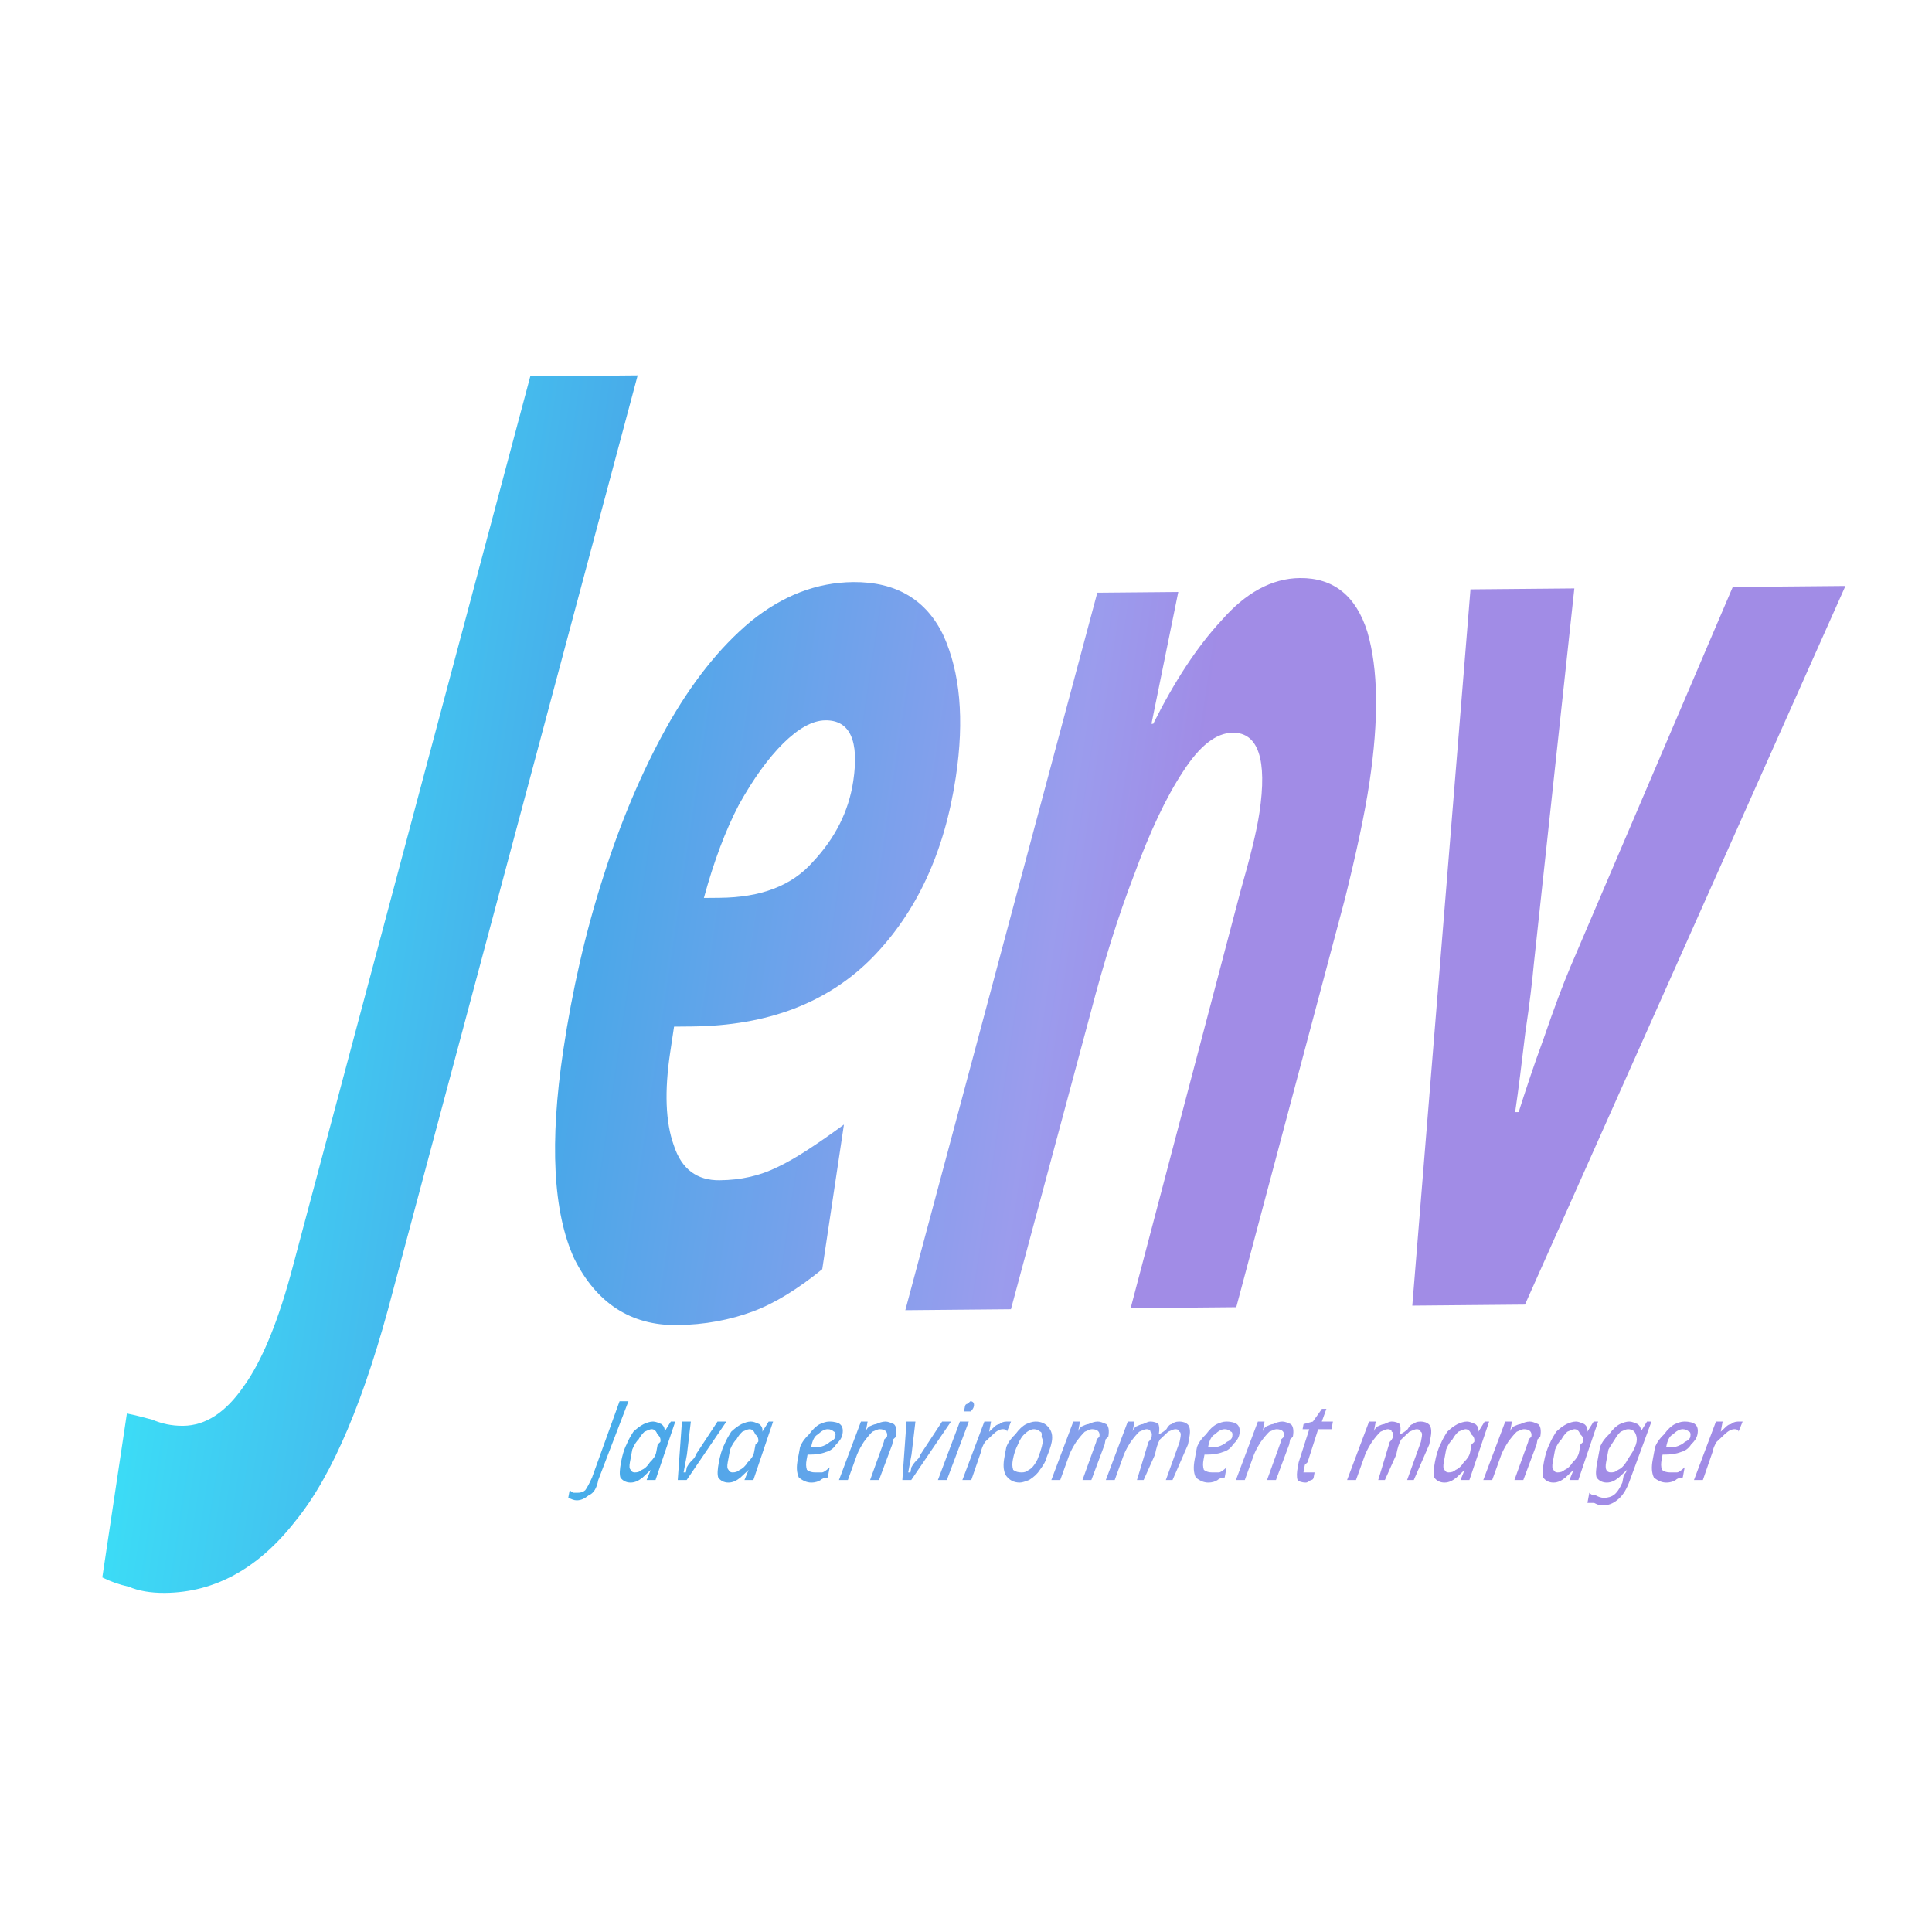
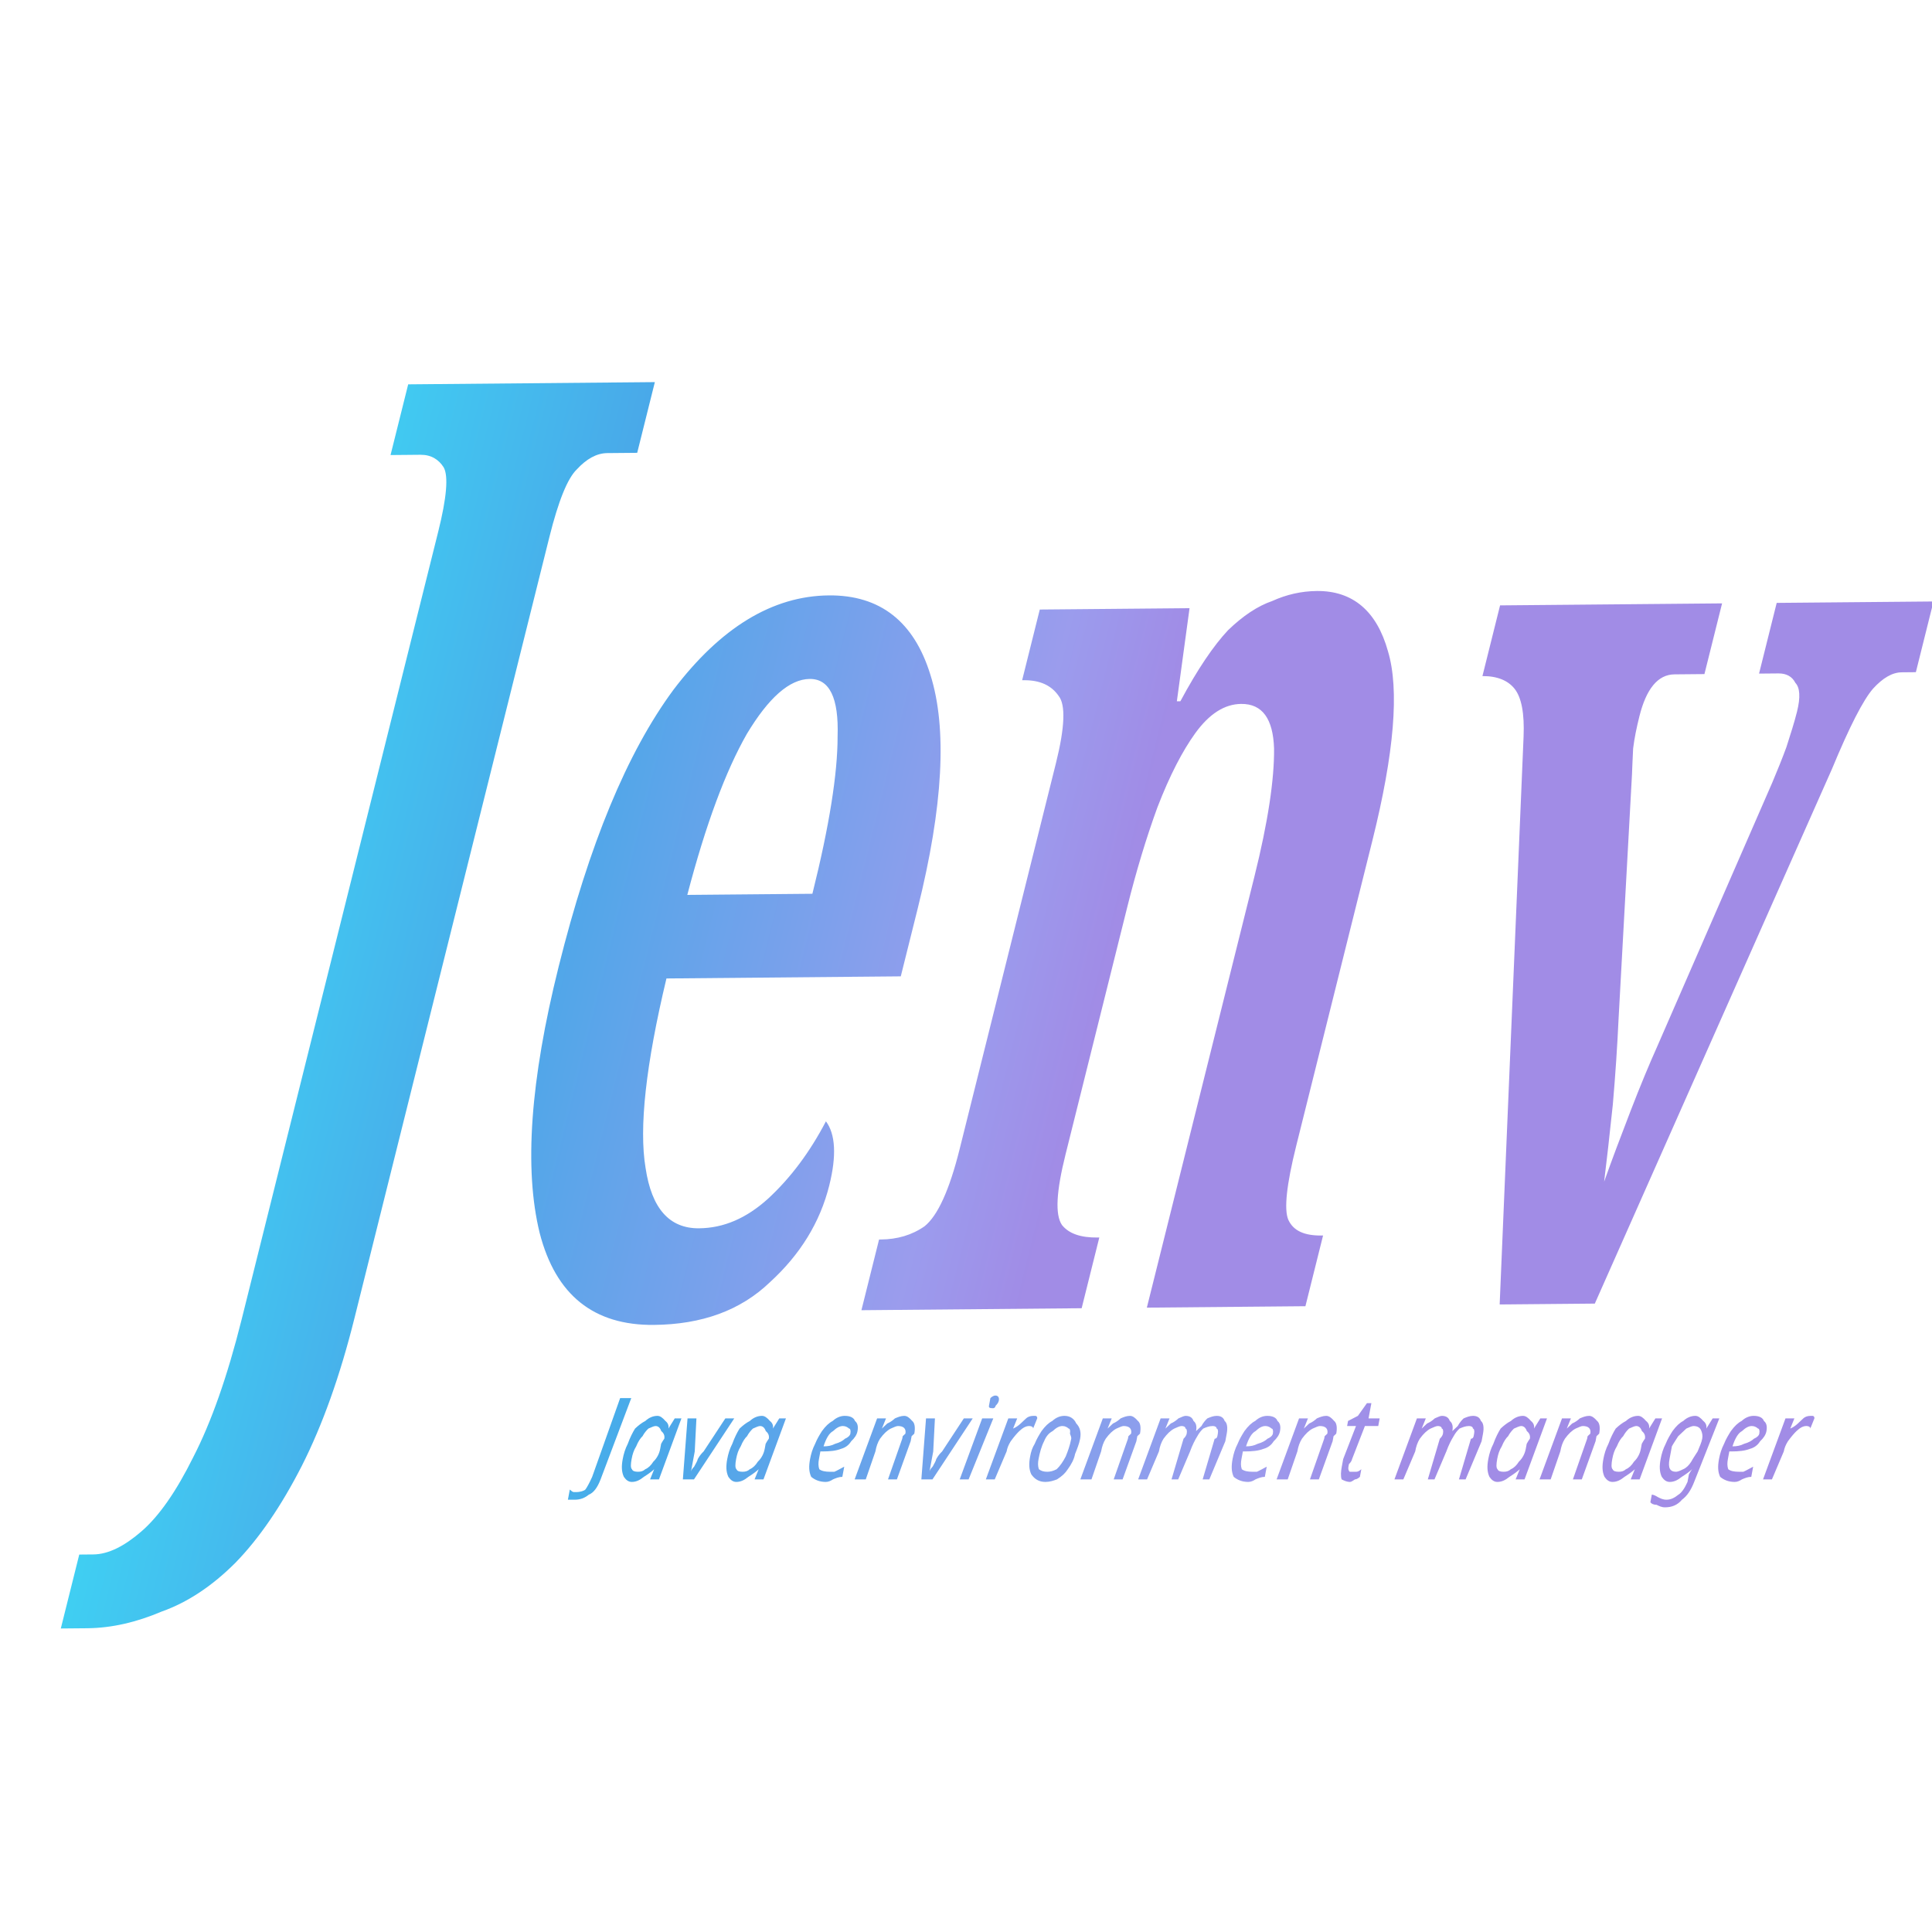
<svg xmlns="http://www.w3.org/2000/svg" xmlns:xlink="http://www.w3.org/1999/xlink" width="48" height="48" viewBox="0 0 12.7 12.7" version="1.1" id="svg1">
  <defs id="defs1">
    <linearGradient id="swatch12">
      <stop style="stop-color:#00ffff;stop-opacity:0.8;" offset="0" id="stop12" />
      <stop style="stop-color:#1c92e3;stop-opacity:0.8;" offset="0.52" id="stop15" />
      <stop style="stop-color:#8283e9;stop-opacity:0.8;" offset="0.895" id="stop14" />
      <stop style="stop-color:#896fe0;stop-opacity:0.8;" offset="0.992" id="stop13" />
    </linearGradient>
    <linearGradient xlink:href="#swatch12" id="linearGradient13" gradientUnits="userSpaceOnUse" x1="0.666" y1="6.435" x2="11.777" y2="6.435" />
-     <linearGradient xlink:href="#swatch12" id="linearGradient2" gradientUnits="userSpaceOnUse" x1="0.666" y1="6.435" x2="11.777" y2="6.435" />
+     <linearGradient xlink:href="#swatch12" id="linearGradient2" gradientUnits="userSpaceOnUse" x1="0.666" y1="6.435" x2="11.777" y2="6.435" gradientTransform="translate(0.2796711,0.00492698)" />
    <linearGradient xlink:href="#swatch12" id="linearGradient3" gradientUnits="userSpaceOnUse" x1="0.666" y1="6.435" x2="11.777" y2="6.435" />
  </defs>
  <g id="layer1" style="fill:url(#linearGradient13);fill-opacity:1">
-     <text xml:space="preserve" style="font-style:italic;font-variant:normal;font-weight:600;font-stretch:normal;font-size:6.388px;font-family:'Noto Sans';-inkscape-font-specification:'Noto Sans, Semi-Bold Italic';font-variant-ligatures:normal;font-variant-caps:normal;font-variant-numeric:normal;font-variant-east-asian:normal;fill:url(#linearGradient2);fill-opacity:1;stroke-width:0.532" x="4.013" y="6.417" id="text1" transform="matrix(0.7405734,-0.00668054,-0.2027471,1.352134,0,0)">
-       <tspan id="tspan1" style="font-style:italic;font-variant:normal;font-weight:600;font-stretch:normal;font-size:6.388px;font-family:'Noto Sans';-inkscape-font-specification:'Noto Sans, Semi-Bold Italic';font-variant-ligatures:normal;font-variant-caps:normal;font-variant-numeric:normal;font-variant-east-asian:normal;fill:url(#linearGradient2);fill-opacity:1;stroke-width:0.532" x="4.013" y="6.417">Jenv</tspan>
+     <text xml:space="preserve" style="font-style:italic;font-variant:normal;font-weight:200;font-stretch:normal;font-size:0.706px;font-family:'Noto Sans';-inkscape-font-specification:'Noto Sans, Ultra-Light Italic';font-variant-ligatures:normal;font-variant-position:normal;font-variant-caps:normal;font-variant-numeric:normal;font-variant-east-asian:normal;fill:url(#linearGradient3);fill-opacity:1;stroke-width:0.026" x="6.058" y="9.1" id="text2" transform="matrix(0.9355178,0,-0.1986904,1.068927,0,0)">
+       <tspan id="tspan2" style="font-style:italic;font-variant:normal;font-weight:200;font-stretch:normal;font-size:0.706px;font-family:'Noto Sans';-inkscape-font-specification:'Noto Sans, Ultra-Light Italic';font-variant-ligatures:normal;font-variant-position:normal;font-variant-caps:normal;font-variant-numeric:normal;font-variant-east-asian:normal;fill:url(#linearGradient3);fill-opacity:1;stroke-width:0.026" x="6.058" y="9.1">Java environment manager</tspan>
    </text>
-     <text xml:space="preserve" style="font-style:italic;font-variant:normal;font-weight:200;font-stretch:normal;font-size:0.665px;font-family:'Noto Sans';-inkscape-font-specification:'Noto Sans, Ultra-Light Italic';font-variant-ligatures:normal;font-variant-caps:normal;font-variant-numeric:normal;font-variant-east-asian:normal;fill:url(#linearGradient3);fill-opacity:1;stroke-width:0.026" x="6.058" y="9.1" id="text2" transform="matrix(0.9355178,0,-0.1986904,1.068927,0,0)">
-       <tspan id="tspan2" style="font-style:italic;font-variant:normal;font-weight:200;font-stretch:normal;font-size:0.665px;font-family:'Noto Sans';-inkscape-font-specification:'Noto Sans, Ultra-Light Italic';font-variant-ligatures:normal;font-variant-caps:normal;font-variant-numeric:normal;font-variant-east-asian:normal;fill:url(#linearGradient3);fill-opacity:1;stroke-width:0.026" x="6.058" y="9.1">Java environment manager</tspan>
+     <text xml:space="preserve" style="font-style:normal;font-variant:normal;font-weight:bold;font-stretch:semi-condensed;font-size:6.35px;font-family:'Noto Serif';-inkscape-font-specification:'Noto Serif, Bold Semi-Condensed';font-variant-ligatures:normal;font-variant-position:normal;font-variant-caps:normal;font-variant-numeric:normal;font-variant-east-asian:normal;display:inline;opacity:1;mix-blend-mode:normal;fill:url(#linearGradient2);fill-opacity:1;stroke-width:0.532" x="4.292" y="6.422" id="text1" transform="matrix(0.7412387,-0.00668054,-0.3374086,1.352134,0,0)">
+       <tspan id="tspan1" style="font-style:normal;font-variant:normal;font-weight:bold;font-stretch:semi-condensed;font-size:6.35px;font-family:'Noto Serif';-inkscape-font-specification:'Noto Serif, Bold Semi-Condensed';font-variant-ligatures:normal;font-variant-position:normal;font-variant-caps:normal;font-variant-numeric:normal;font-variant-east-asian:normal;fill:url(#linearGradient2);fill-opacity:1;stroke-width:0.532" x="4.292" y="6.422">Jenv</tspan>
    </text>
  </g>
</svg>
